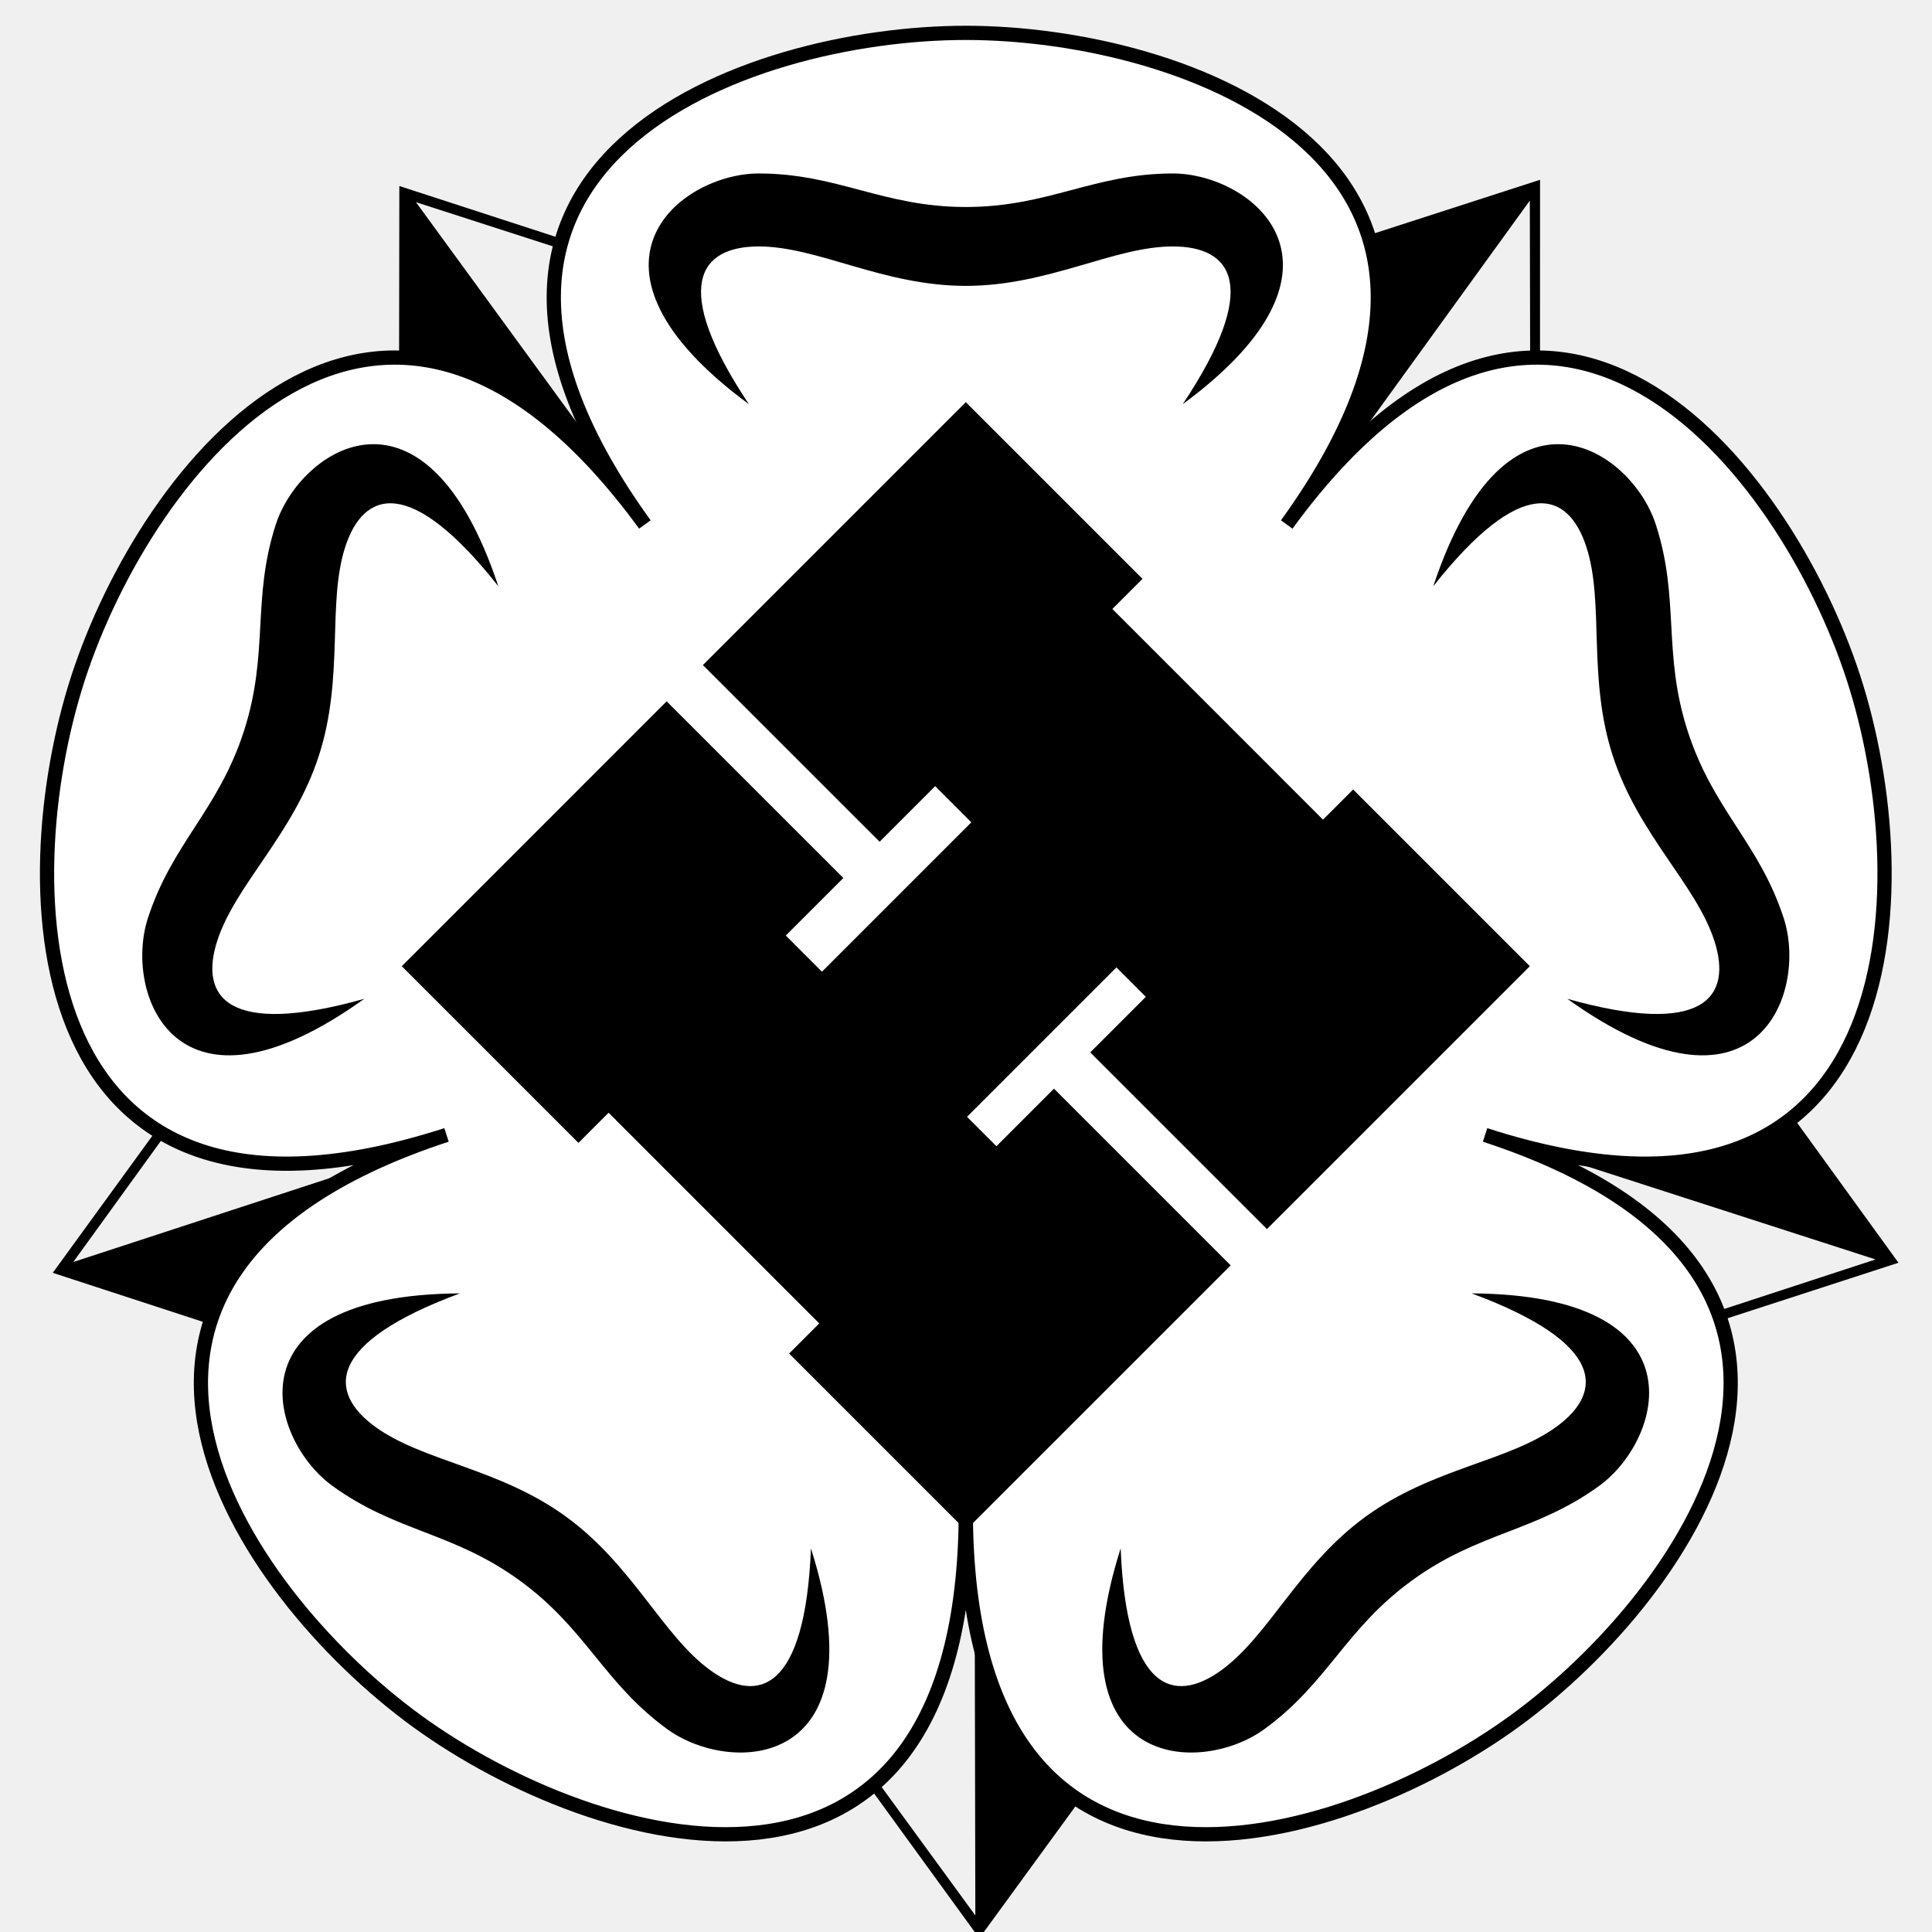
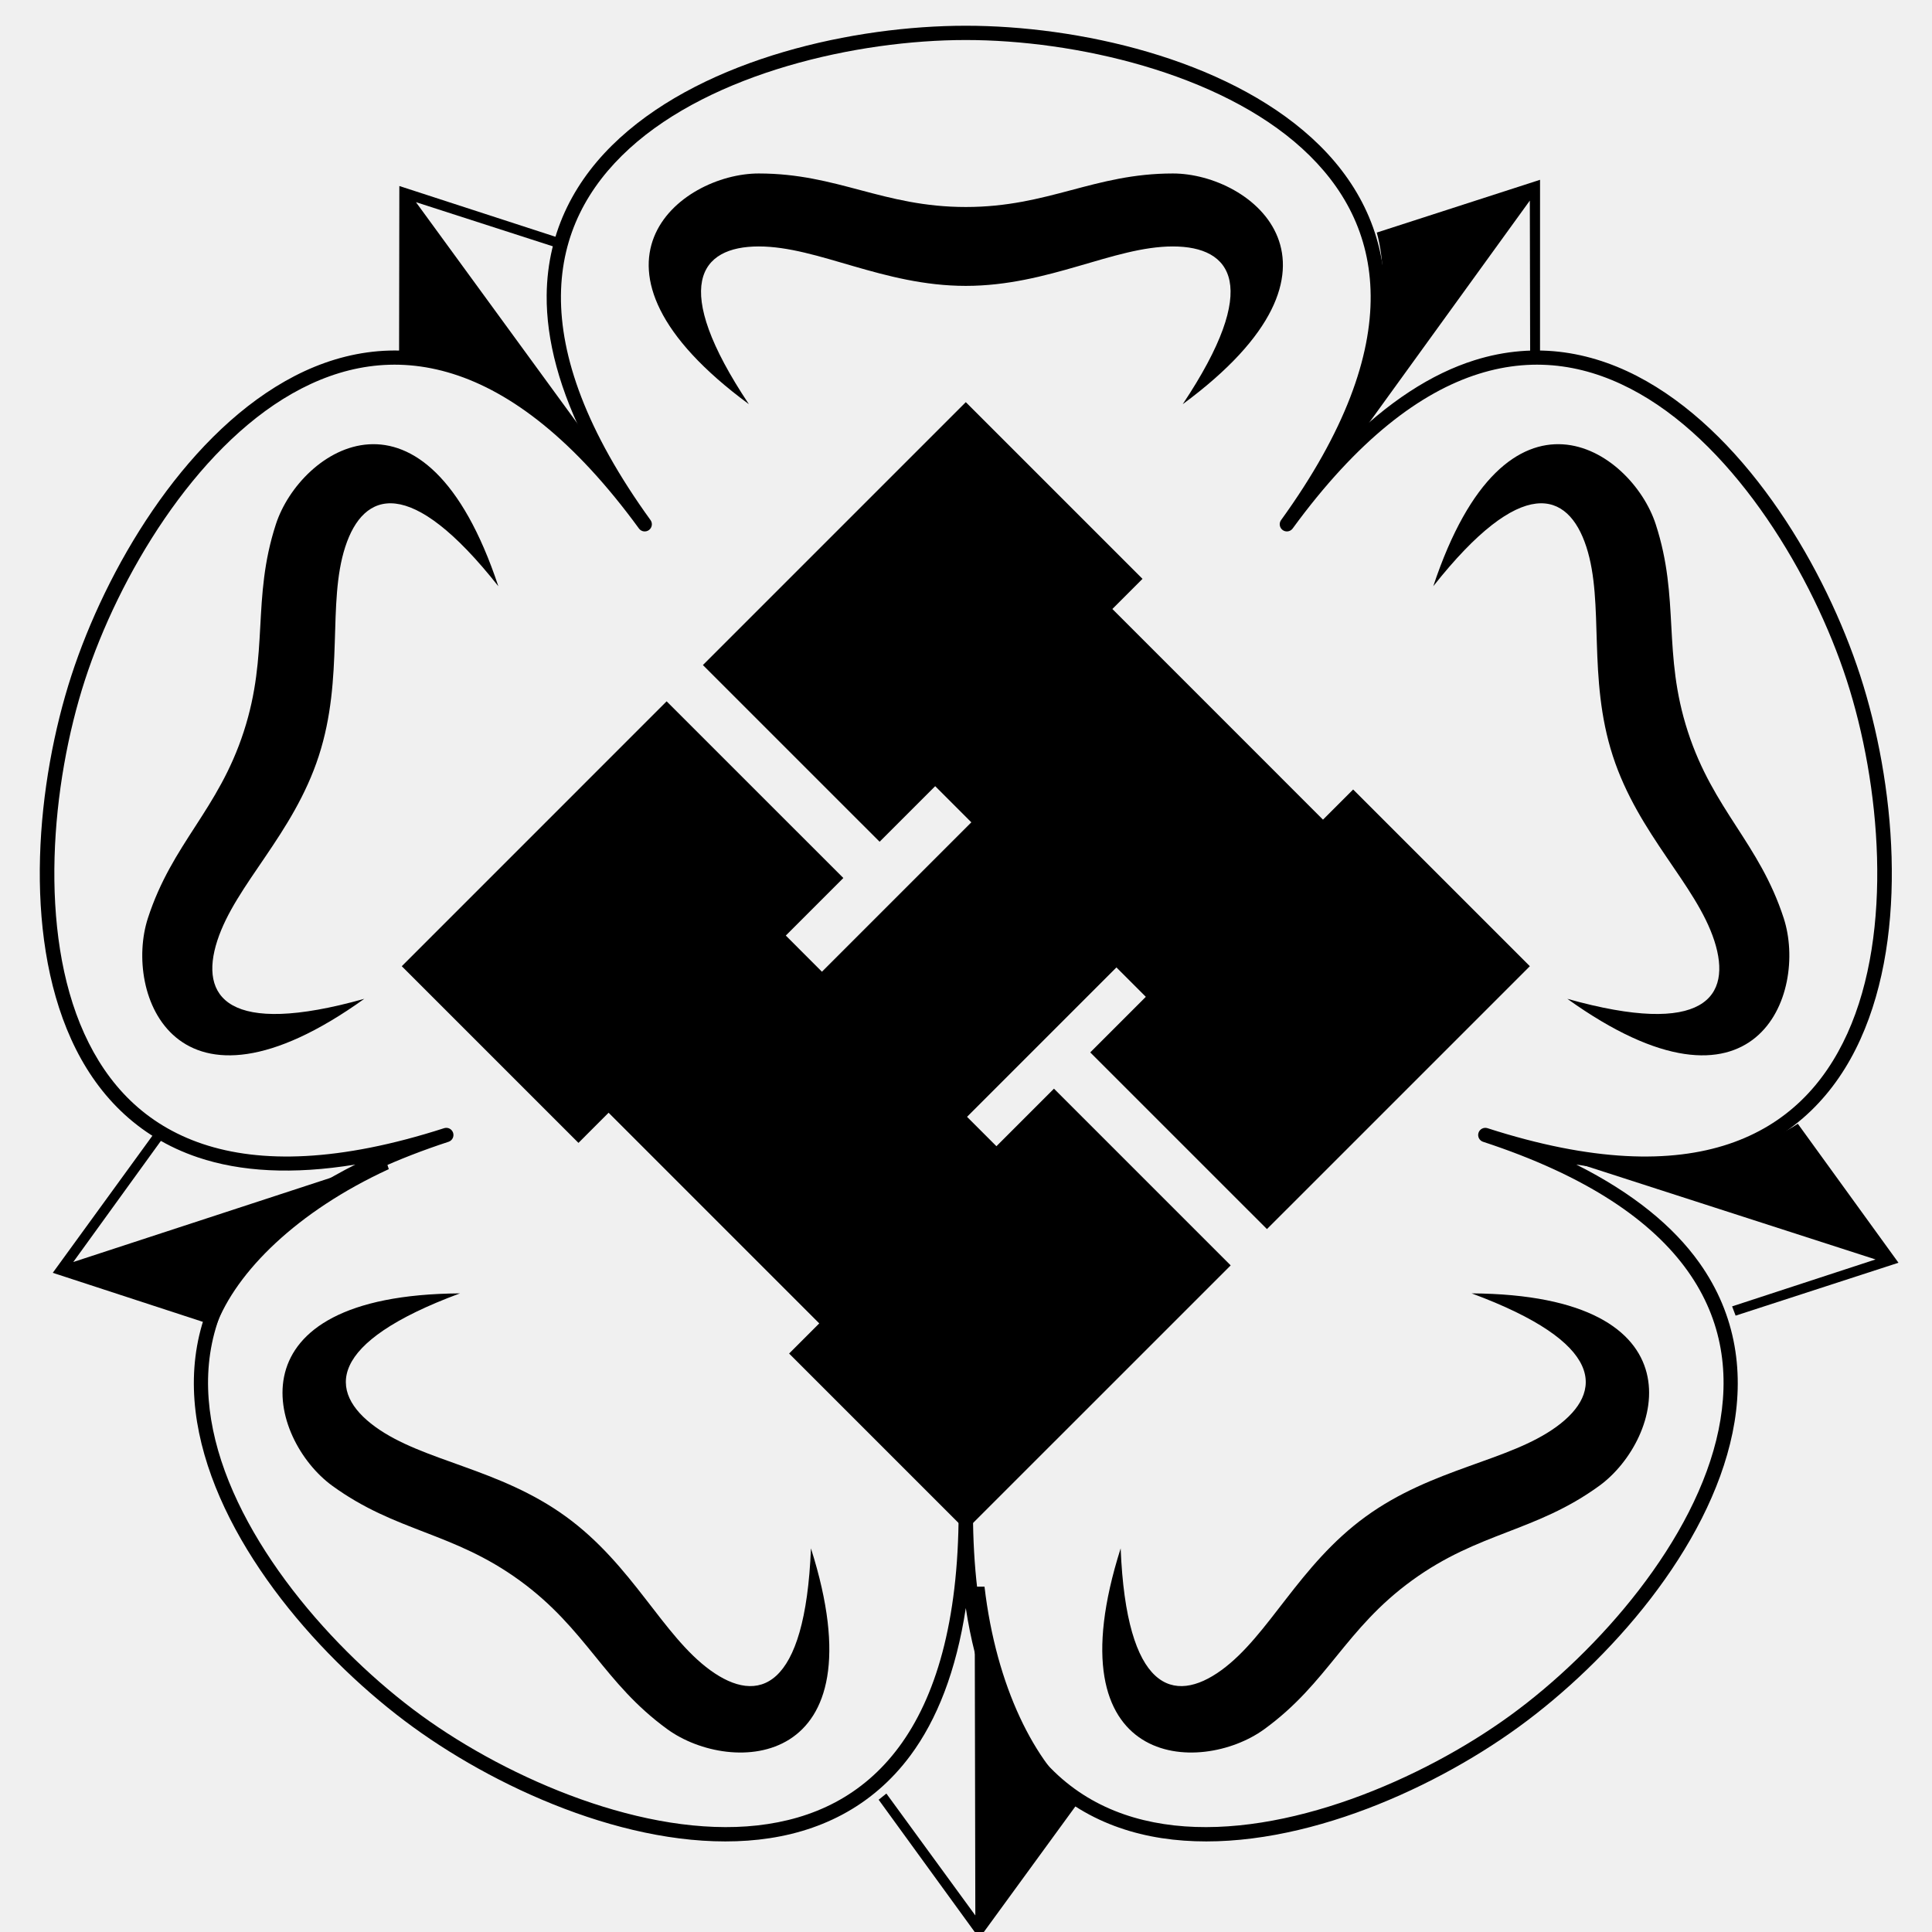
<svg xmlns="http://www.w3.org/2000/svg" id="svg2985" version="1.1" width="425.197" height="425.197">
  <defs id="defs2989">
    <linearGradient id="linearGradient6445">
      <stop style="stop-color:#000000;stop-opacity:1;" offset="0" id="stop6447" />
    </linearGradient>
    <linearGradient id="linearGradient5439">
      <stop style="stop-color:#93b76b;stop-opacity:1;" offset="0" id="stop5441" />
    </linearGradient>
  </defs>
  <g id="g9" style="fill:#000000;stroke:#008000">
-     <path style="display:inline;opacity:1;fill:#000000;stroke:none;stroke-width:1px;stroke-linecap:butt;stroke-linejoin:miter;stroke-opacity:1" d="m 87.829,81.263 0.059,-40.323 38.372,12.474 -0.672,2.064 -34.045,-10.983 42.647,58.45 -1.747,1.278 z" id="path5" />
-     <path style="opacity:1;fill:#000000;stroke:none;stroke-width:1px;stroke-linecap:butt;stroke-linejoin:miter;stroke-opacity:1" d="m 300.568,51.973 38.368,-12.405 -0.006,40.349 -2.171,-0.002 -0.075,-35.772 -42.411,58.622 -1.756,-1.267 z" id="path6" />
-     <path style="opacity:1;fill:#000000;stroke:none;stroke-width:1px;stroke-linecap:butt;stroke-linejoin:miter;stroke-opacity:1" d="m 394.164,245.249 23.654,32.657 -38.376,12.463 -0.669,-2.065 33.999,-11.125 -68.858,-22.22 0.662,-2.061 z" id="path7" />
-     <path style="opacity:1;fill:#000000;stroke:none;stroke-width:1px;stroke-linecap:butt;stroke-linejoin:miter;stroke-opacity:1" d="m 239.27,393.989 -23.749,32.588 -23.711,-32.646 1.757,-1.274 21.087,28.897 -0.146,-72.354 2.165,-0.007 z" id="path8" />
-     <path style="opacity:1;fill:#000000;stroke:none;stroke-width:1px;stroke-linecap:butt;stroke-linejoin:miter;stroke-opacity:1" d="m 49.945,292.64 -38.332,-12.516 23.721,-32.639 1.755,1.277 -20.966,28.984 68.768,-22.497 0.676,2.057 z" id="path9" />
+     <path style="display:inline;opacity:1;fill:#000000;stroke:none;stroke-width:1px;stroke-linecap:butt;stroke-linejoin:miter;stroke-opacity:1" d="m 87.829,78.704 0.059,-37.765 35.839,11.65 -0.575,2.102 -31.609,-10.198 42.647,58.45 -1.747,1.278 C 117.375,87.893 100.619,79.285 87.829,78.704 Z" id="path5" />
+     <path style="display:inline;opacity:1;fill:#000000;stroke:none;stroke-width:1px;stroke-linecap:butt;stroke-linejoin:miter;stroke-opacity:1" d="m 303.001,51.183 35.935,-11.614 -0.005,37.685 -2.176,0.103 -0.069,-33.213 -42.411,58.622 -1.756,-1.267 c 10.874,-19.375 13.883,-37.972 10.483,-50.315 z" id="path7" />
+     <path style="display:inline;opacity:1;fill:#000000;stroke:none;stroke-width:1px;stroke-linecap:butt;stroke-linejoin:miter;stroke-opacity:1" d="m 395.668,247.319 22.15,30.587 -35.842,11.641 -0.77,-2.038 31.566,-10.329 -68.858,-22.22 0.662,-2.061 c 21.787,4.354 40.403,1.469 51.092,-5.578 z" id="path8" />
+     <path style="display:inline;opacity:1;fill:#000000;stroke:none;stroke-width:1px;stroke-linecap:butt;stroke-linejoin:miter;stroke-opacity:1" d="m 237.766,396.059 -22.245,30.518 -22.147,-30.491 1.7,-1.362 19.578,26.829 -0.146,-72.354 2.165,-0.007 c 2.592,22.066 11.088,38.88 21.094,46.868 z" id="path9" />
+     <path style="display:inline;opacity:1;fill:#000000;stroke:none;stroke-width:1px;stroke-linecap:butt;stroke-linejoin:miter;stroke-opacity:1" d="m 47.512,291.849 -35.898,-11.726 22.155,-30.485 1.821,1.196 -19.466,26.911 68.768,-22.497 0.676,2.057 c -20.185,9.284 -33.55,22.56 -38.055,34.544 z" id="path10" />
  </g>
-   <path id="path5635" style="display:inline;fill:#ffffff;fill-opacity:1;stroke:#000000;stroke-width:7.087;stroke-linecap:butt;stroke-linejoin:miter;stroke-miterlimit:4;stroke-dasharray:none;stroke-opacity:1" d="M 557.759,466.307 C 591.751,361.691 709.192,210.587 840.105,389.924 710,210 890,145 1000,145 c 110,0 290,65 159.895,244.924 130.913,-179.337 248.355,-28.233 282.346,76.384 33.992,104.616 27.796,295.892 -183.526,227.755 211.013,69.087 103.597,227.475 14.605,292.131 -88.992,64.656 -272.821,117.872 -273.32,-104.164 C 999.501,1104.064 815.672,1050.849 726.68,986.193 637.688,921.537 530.271,763.149 741.285,694.062 529.962,762.2 523.767,570.923 557.759,466.307 Z" transform="matrix(0.4417424,0,0,0.4417424,-229.1872,-56.82026)" />
  <g id="g3940" transform="matrix(0.4339877,0,0,0.4339877,-19.34526,-22.08666)">
    <g style="display:inline;fill:#000000;stroke:none" id="g6179">
      <path id="path5672" d="m 639.348,175.866 c -30,0 -63.001,20 -105,20 -42,0 -75,-20 -105,-20 -30,0 -45,20 -5,80 -95,-70 -35,-117 5,-117 40,0 63,17 105,17 41.999,0 65,-17 105,-17 40,0 100,47 5,117 40,-60 25,-80 -5,-80 z" style="fill:#000000;fill-opacity:1;stroke:none" />
      <path style="fill:#000000;fill-opacity:1;stroke:none" d="m 1105,245 c -30,0 -63.001,20 -105,20 -42,0 -75,-20 -105,-20 -30,0 -45,20 -5,80 -95,-70 -35,-117 5,-117 40,0 63,17 105,17 41.999,0 65,-17 105,-17 40,0 100,47 5,117 40,-60 25,-80 -5,-80 z" id="path5766" transform="rotate(-72,719.5967,895.8907)" />
      <path id="path5772" d="m 1105,245 c -30,0 -63.001,20 -105,20 -42,0 -75,-20 -105,-20 -30,0 -45,20 -5,80 -95,-70 -35,-117 5,-117 40,0 63,17 105,17 41.999,0 65,-17 105,-17 40,0 100,47 5,117 40,-60 25,-80 -5,-80 z" style="fill:#000000;fill-opacity:1;stroke:none" transform="rotate(-144,755.9425,651.0828)" />
      <path style="fill:#000000;fill-opacity:1;stroke:none" d="m 1105,245 c -30,0 -63.001,20 -105,20 -42,0 -75,-20 -105,-20 -30,0 -45,20 -5,80 -95,-70 -35,-117 5,-117 40,0 63,17 105,17 41.999,0 65,-17 105,-17 40,0 100,47 5,117 40,-60 25,-80 -5,-80 z" id="path5778" transform="rotate(144,778.4054,499.7833)" />
      <path id="path5784" d="m 1105,245 c -30,0 -63.001,20 -105,20 -42,0 -75,-20 -105,-20 -30,0 -45,20 -5,80 -95,-70 -35,-117 5,-117 40,0 63,17 105,17 41.999,0 65,-17 105,-17 40,0 100,47 5,117 40,-60 25,-80 -5,-80 z" style="fill:#000000;fill-opacity:1;stroke:none" transform="rotate(72,814.7513,254.9755)" />
    </g>
    <path style="fill:#000000;stroke:none;stroke-width:1.935;stroke-miterlimit:4;stroke-dasharray:none" d="M 57,98.501 43.999,85.5 46.217,83.282 30.717,67.781 28.499,70 15.498,57 34.987,37.51 l 13.002,13 -4.234,4.235 2.66,2.661 10.992,-10.993 -2.66,-2.66 -4.089,4.089 L 37.656,34.841 57,15.497 70.001,28.498 67.784,30.716 83.282,46.216 85.501,43.998 98.503,57 79.159,76.343 66.157,63.342 70.246,59.253 68.083,57.09 57.091,68.083 59.253,70.245 63.487,66.011 76.49,79.014 57,98.501 z" id="path5390" transform="matrix(6.89197,0,0,6.89197,141.5043,148.0265)" />
  </g>
+   <path id="path2" style="display:inline;fill:#000000;fill-opacity:1;stroke:none;stroke-width:7.087;stroke-linecap:butt;stroke-linejoin:miter;stroke-miterlimit:4;stroke-dasharray:none;stroke-opacity:1" d="M 212.555 5.666 C 187.951 5.666 155.673 12.803 136.41 30.367 C 126.779 39.149 120.448 50.657 120.312 64.975 C 120.219 74.79 123.093 85.903 129.521 98.357 C 119.663 88.395 109.983 82.23 100.619 79.285 C 86.961 74.99 74.059 77.452 62.73 83.898 C 40.074 96.791 23.314 125.284 15.711 148.684 C 8.108 172.084 4.92 204.988 15.672 228.734 C 21.048 240.608 30.037 250.183 43.611 254.736 C 52.917 257.858 64.372 258.56 78.203 256.295 C 65.682 262.592 56.826 269.894 51.133 277.889 C 42.827 289.552 41.184 302.584 43.814 315.35 C 49.074 340.881 70.993 365.626 90.898 380.088 C 110.804 394.55 141.112 407.751 167.02 404.863 C 179.973 403.42 191.857 397.83 200.383 386.326 C 206.228 378.439 210.435 367.759 212.555 353.902 C 214.675 367.759 218.881 378.439 224.727 386.326 C 233.252 397.83 245.138 403.42 258.092 404.863 C 283.999 407.751 314.308 394.55 334.213 380.088 C 354.118 365.626 376.037 340.881 381.297 315.35 C 383.927 302.584 382.283 289.552 373.977 277.889 C 368.283 269.894 359.427 262.592 346.906 256.295 C 360.737 258.56 372.192 257.858 381.498 254.736 C 395.073 250.183 404.063 240.608 409.439 228.734 C 420.192 204.988 417.004 172.084 409.4 148.684 C 401.797 125.284 385.036 96.791 362.379 83.898 C 351.051 77.452 338.151 74.99 324.492 79.285 C 315.129 82.23 305.447 88.395 295.588 98.357 C 302.016 85.903 304.89 74.79 304.797 64.975 C 304.661 50.657 298.33 39.149 288.699 30.367 C 269.437 12.803 237.159 5.666 212.555 5.666 z M 212.555 8.807 C 236.54 8.807 268.313 16.027 286.584 32.688 C 295.72 41.018 301.529 51.589 301.656 65.006 C 301.784 78.423 296.153 94.81 281.912 114.504 A 1.575 1.575 0 0 0 284.459 116.354 C 298.788 96.724 312.634 86.306 325.434 82.281 C 338.233 78.256 350.081 80.513 360.826 86.627 C 382.317 98.856 399.002 126.843 406.414 149.654 C 413.826 172.466 416.777 204.915 406.578 227.439 C 401.479 238.702 393.221 247.493 380.5 251.76 C 367.779 256.027 350.453 255.735 327.322 248.277 A 1.575 1.575 0 0 0 326.35 251.271 C 349.446 258.834 363.634 268.781 371.418 279.711 C 379.202 290.641 380.715 302.606 378.221 314.715 C 373.232 338.933 351.772 363.45 332.367 377.549 C 312.962 391.647 283.014 404.481 258.439 401.742 C 246.152 400.373 235.239 395.235 227.25 384.455 C 219.261 373.675 214.184 357.108 214.129 332.805 A 1.575 1.575 0 0 0 210.98 332.805 C 210.926 357.108 205.849 373.675 197.859 384.455 C 189.87 395.235 178.959 400.373 166.672 401.742 C 142.098 404.481 112.149 391.647 92.744 377.549 C 73.339 363.45 51.878 338.933 46.889 314.715 C 44.394 302.606 45.908 290.641 53.691 279.711 C 61.475 268.781 75.663 258.834 98.76 251.271 A 1.575 1.575 0 0 0 97.787 248.277 C 74.657 255.735 57.331 256.027 44.609 251.76 C 31.888 247.493 23.63 238.702 18.531 227.439 C 8.333 204.915 11.285 172.466 18.697 149.654 C 26.109 126.843 42.793 98.856 64.283 86.627 C 75.028 80.513 86.876 78.256 99.676 82.281 C 112.475 86.306 126.321 96.724 140.65 116.354 A 1.575 1.575 0 0 0 143.197 114.504 C 128.956 94.81 123.326 78.423 123.453 65.006 C 123.58 51.589 129.39 41.018 138.525 32.688 C 156.797 16.027 188.569 8.807 212.555 8.807 z " />
</svg>
